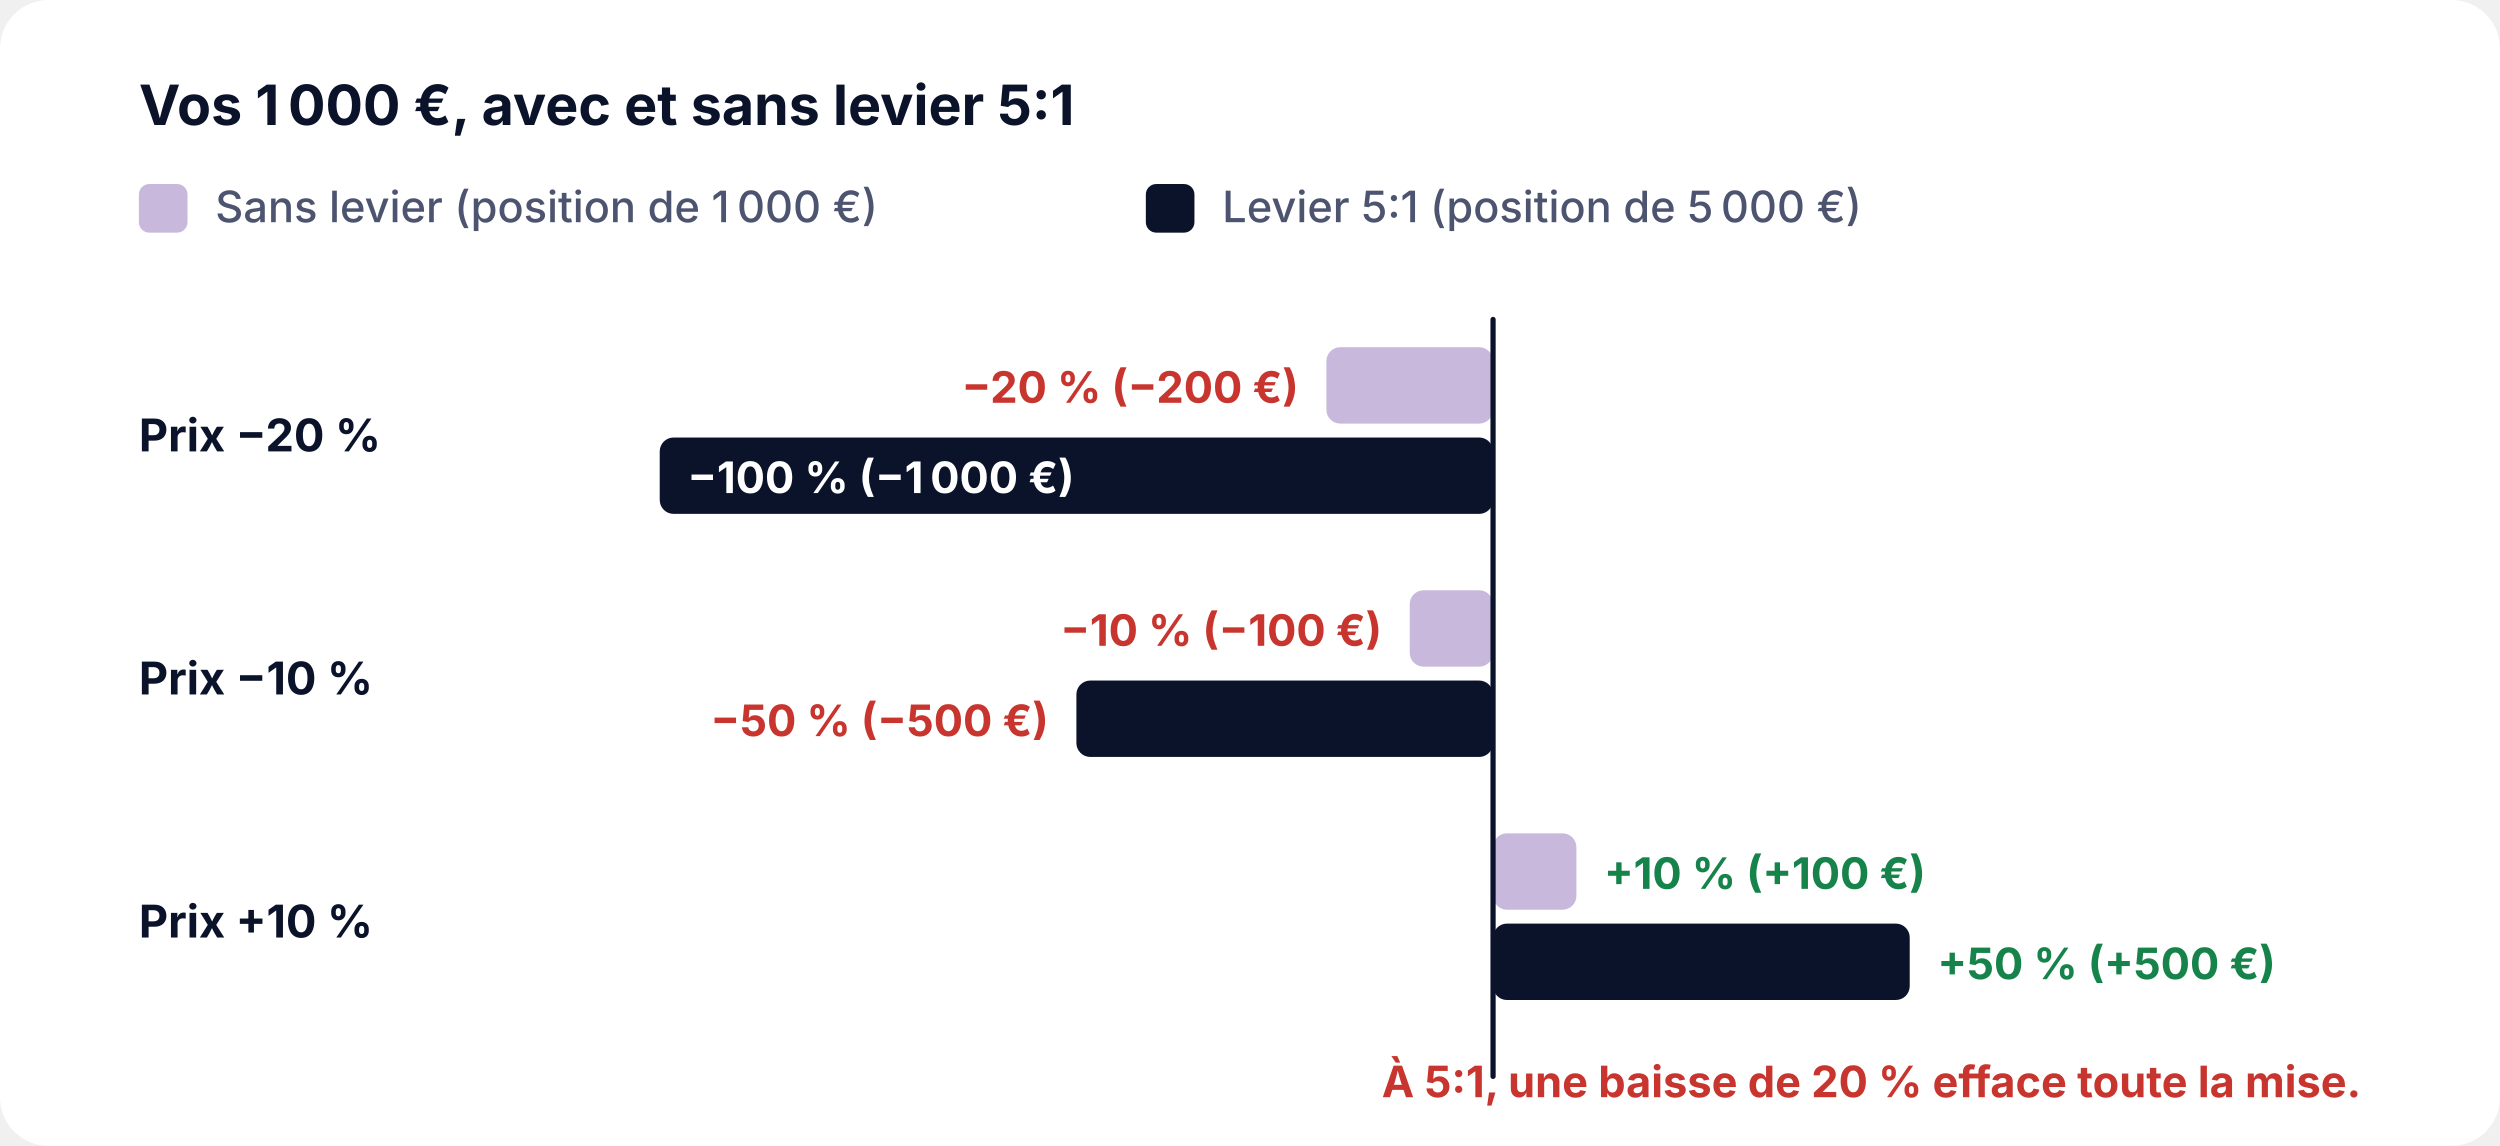
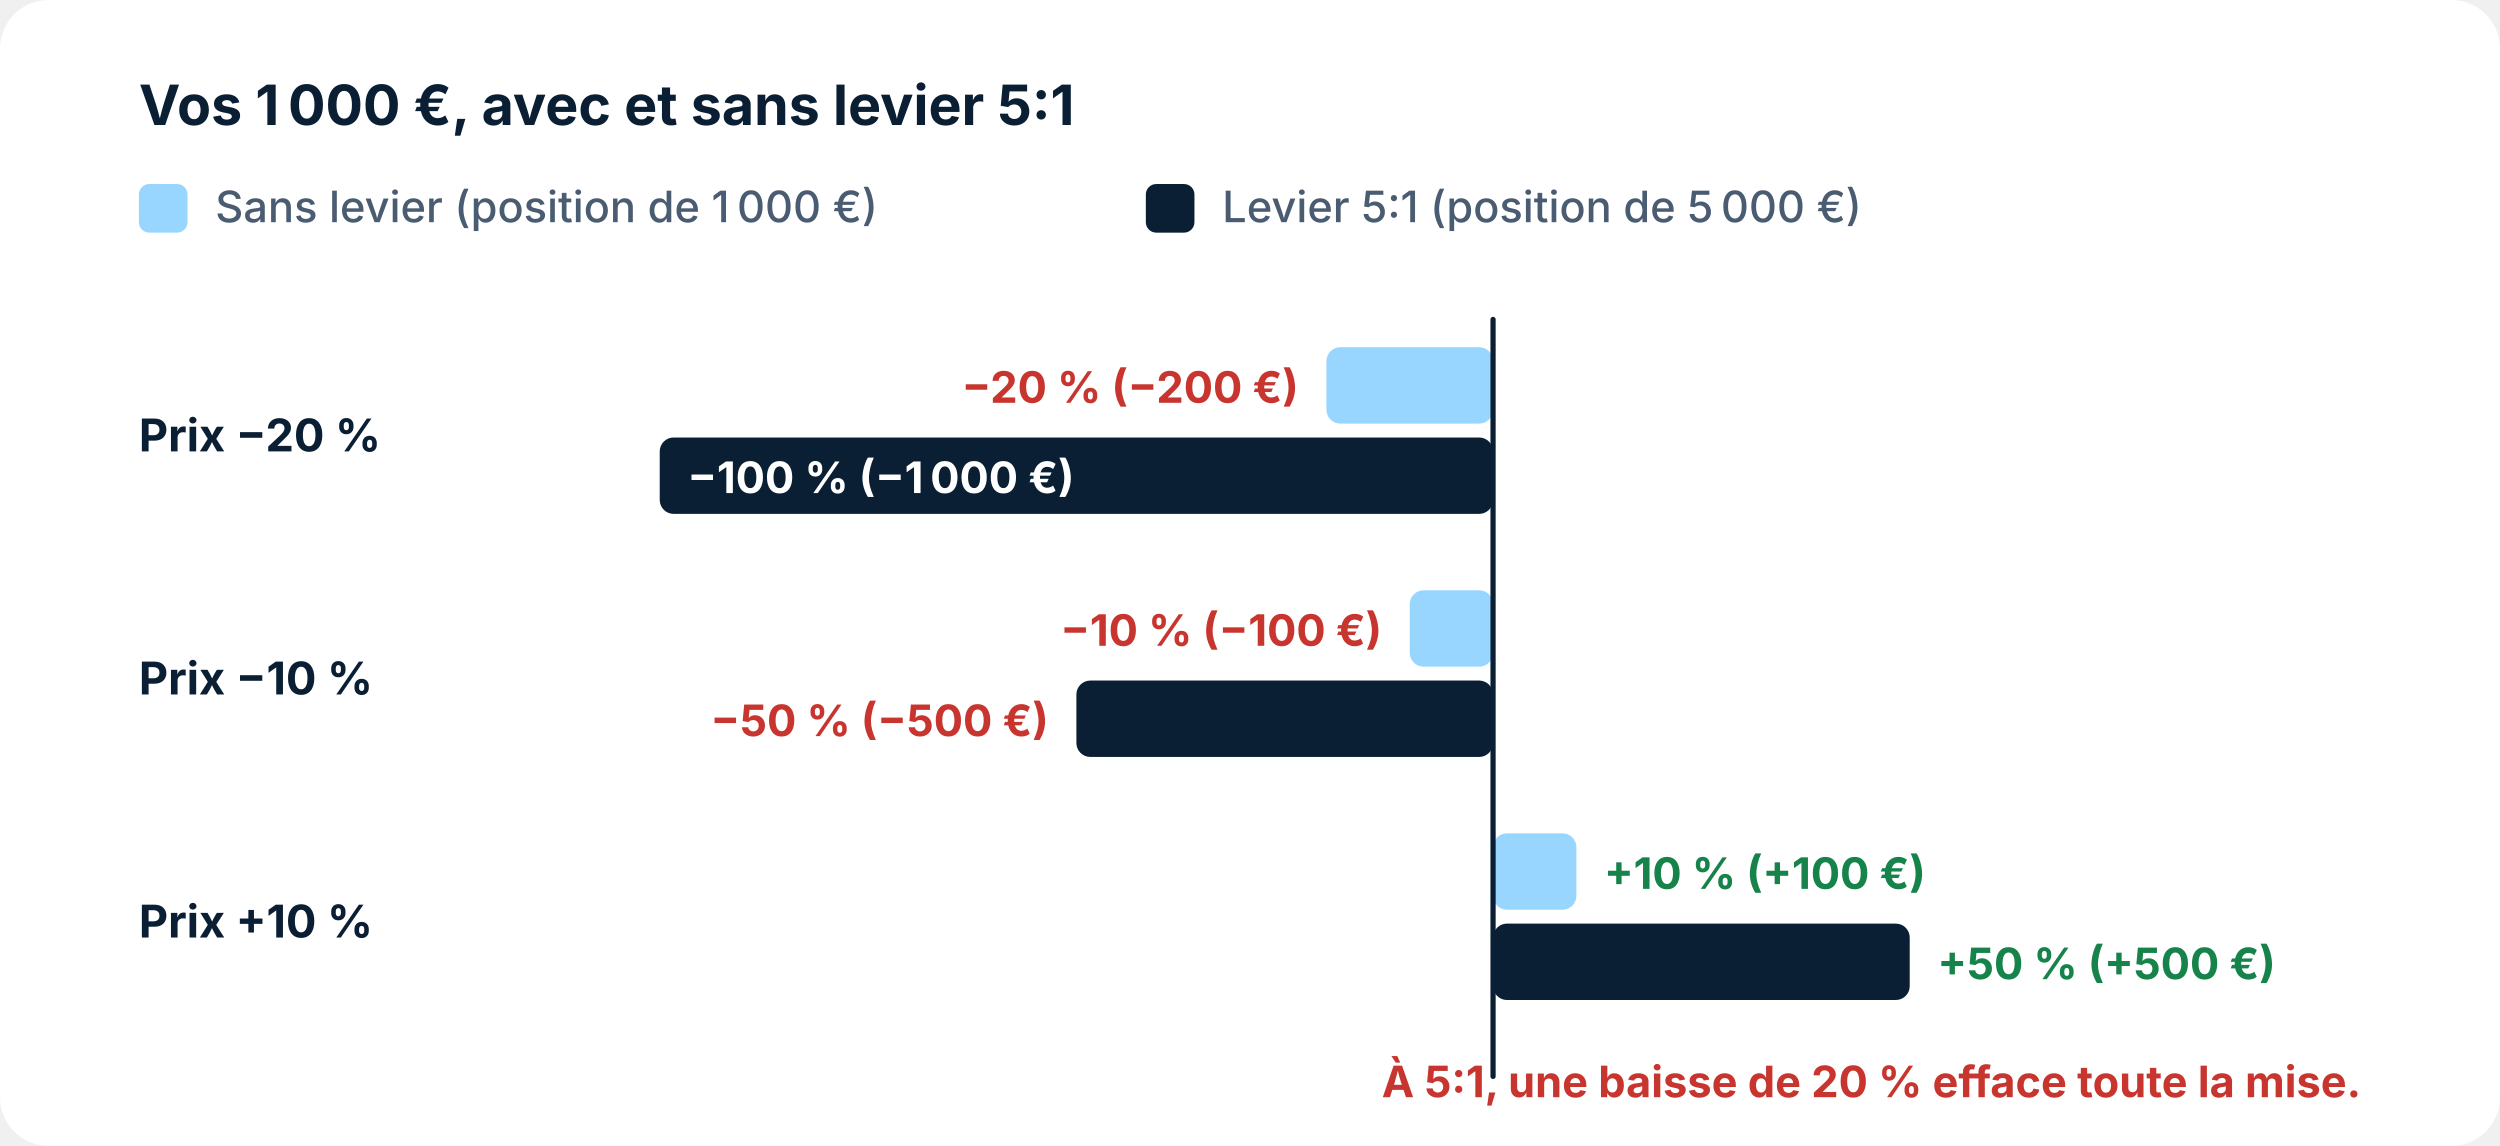
<svg xmlns="http://www.w3.org/2000/svg" viewBox="0 0 720 330" width="720" height="330" role="img" aria-label="Avec 1 000 € d’argent propre : une baisse de 20 % coûte 20 % sans levier mais 100 % avec un levier de 5:1 ; une baisse de 10 % coûte 10 % ou 50 % ; une hausse de 10 % rapporte 10 % ou 50 %" font-family="Inter, system-ui, -apple-system, 'Segoe UI', sans-serif">
  <rect width="720" height="330" rx="14" fill="#ffffff" />
-   <text x="40" y="36" font-size="16" font-weight="700" fill="#0B132B" text-anchor="start">Vos 1 000 €, avec et sans levier 5:1</text>
-   <rect x="40" y="53" width="14" height="14" rx="3" fill="#C8B8DB" />
-   <text x="62" y="64" font-size="12.5" font-weight="500" fill="#4D5470" text-anchor="start">Sans levier (position de 1 000 €)</text>
-   <rect x="330" y="53" width="14" height="14" rx="3" fill="#0B132B" />
-   <text x="352" y="64" font-size="12.5" font-weight="500" fill="#4D5470" text-anchor="start">Levier 5:1 (position de 5 000 €)</text>
-   <text x="40" y="130" font-size="13" font-weight="700" fill="#0B132B" text-anchor="start">Prix −20 %</text>
-   <rect x="382" y="100" width="48" height="22" rx="4" fill="#C8B8DB" />
+   <text x="40" y="36" font-size="16" font-weight="700" fill="#0A1F33" text-anchor="start">Vos 1 000 €, avec et sans levier 5:1</text>
+   <rect x="40" y="53" width="14" height="14" rx="3" fill="#99D6FF" />
+   <text x="62" y="64" font-size="12.5" font-weight="500" fill="#4A5C71" text-anchor="start">Sans levier (position de 1 000 €)</text>
+   <rect x="330" y="53" width="14" height="14" rx="3" fill="#0A1F33" />
+   <text x="352" y="64" font-size="12.5" font-weight="500" fill="#4A5C71" text-anchor="start">Levier 5:1 (position de 5 000 €)</text>
+   <text x="40" y="130" font-size="13" font-weight="700" fill="#0A1F33" text-anchor="start">Prix −20 %</text>
+   <rect x="382" y="100" width="48" height="22" rx="4" fill="#99D6FF" />
  <text x="374" y="116" font-size="12.5" font-weight="700" fill="#c8352f" text-anchor="end">−20 % (−200 €)</text>
-   <rect x="190" y="126" width="240" height="22" rx="4" fill="#0B132B" />
+   <rect x="190" y="126" width="240" height="22" rx="4" fill="#0A1F33" />
  <text x="198" y="142" font-size="12.5" font-weight="700" fill="#ffffff" text-anchor="start">−100 % (−1 000 €)</text>
-   <text x="40" y="200" font-size="13" font-weight="700" fill="#0B132B" text-anchor="start">Prix −10 %</text>
-   <rect x="406" y="170" width="24" height="22" rx="4" fill="#C8B8DB" />
+   <text x="40" y="200" font-size="13" font-weight="700" fill="#0A1F33" text-anchor="start">Prix −10 %</text>
+   <rect x="406" y="170" width="24" height="22" rx="4" fill="#99D6FF" />
  <text x="398" y="186" font-size="12.5" font-weight="700" fill="#c8352f" text-anchor="end">−10 % (−100 €)</text>
-   <rect x="310" y="196" width="120" height="22" rx="4" fill="#0B132B" />
+   <rect x="310" y="196" width="120" height="22" rx="4" fill="#0A1F33" />
  <text x="302" y="212" font-size="12.5" font-weight="700" fill="#c8352f" text-anchor="end">−50 % (−500 €)</text>
-   <text x="40" y="270" font-size="13" font-weight="700" fill="#0B132B" text-anchor="start">Prix +10 %</text>
-   <rect x="430" y="240" width="24" height="22" rx="4" fill="#C8B8DB" />
+   <text x="40" y="270" font-size="13" font-weight="700" fill="#0A1F33" text-anchor="start">Prix +10 %</text>
+   <rect x="430" y="240" width="24" height="22" rx="4" fill="#99D6FF" />
  <text x="462" y="256" font-size="12.5" font-weight="700" fill="#16834a" text-anchor="start">+10 % (+100 €)</text>
-   <rect x="430" y="266" width="120" height="22" rx="4" fill="#0B132B" />
+   <rect x="430" y="266" width="120" height="22" rx="4" fill="#0A1F33" />
  <text x="558" y="282" font-size="12.5" font-weight="700" fill="#16834a" text-anchor="start">+50 % (+500 €)</text>
-   <line x1="430" y1="92" x2="430" y2="310" stroke="#0B132B" stroke-width="1.5" stroke-linecap="round" />
+   <line x1="430" y1="92" x2="430" y2="310" stroke="#0A1F33" stroke-width="1.5" stroke-linecap="round" />
  <text x="680" y="316" font-size="12.5" font-weight="700" fill="#c8352f" text-anchor="end">À 5:1, une baisse de 20 % efface toute la mise.</text>
</svg>
